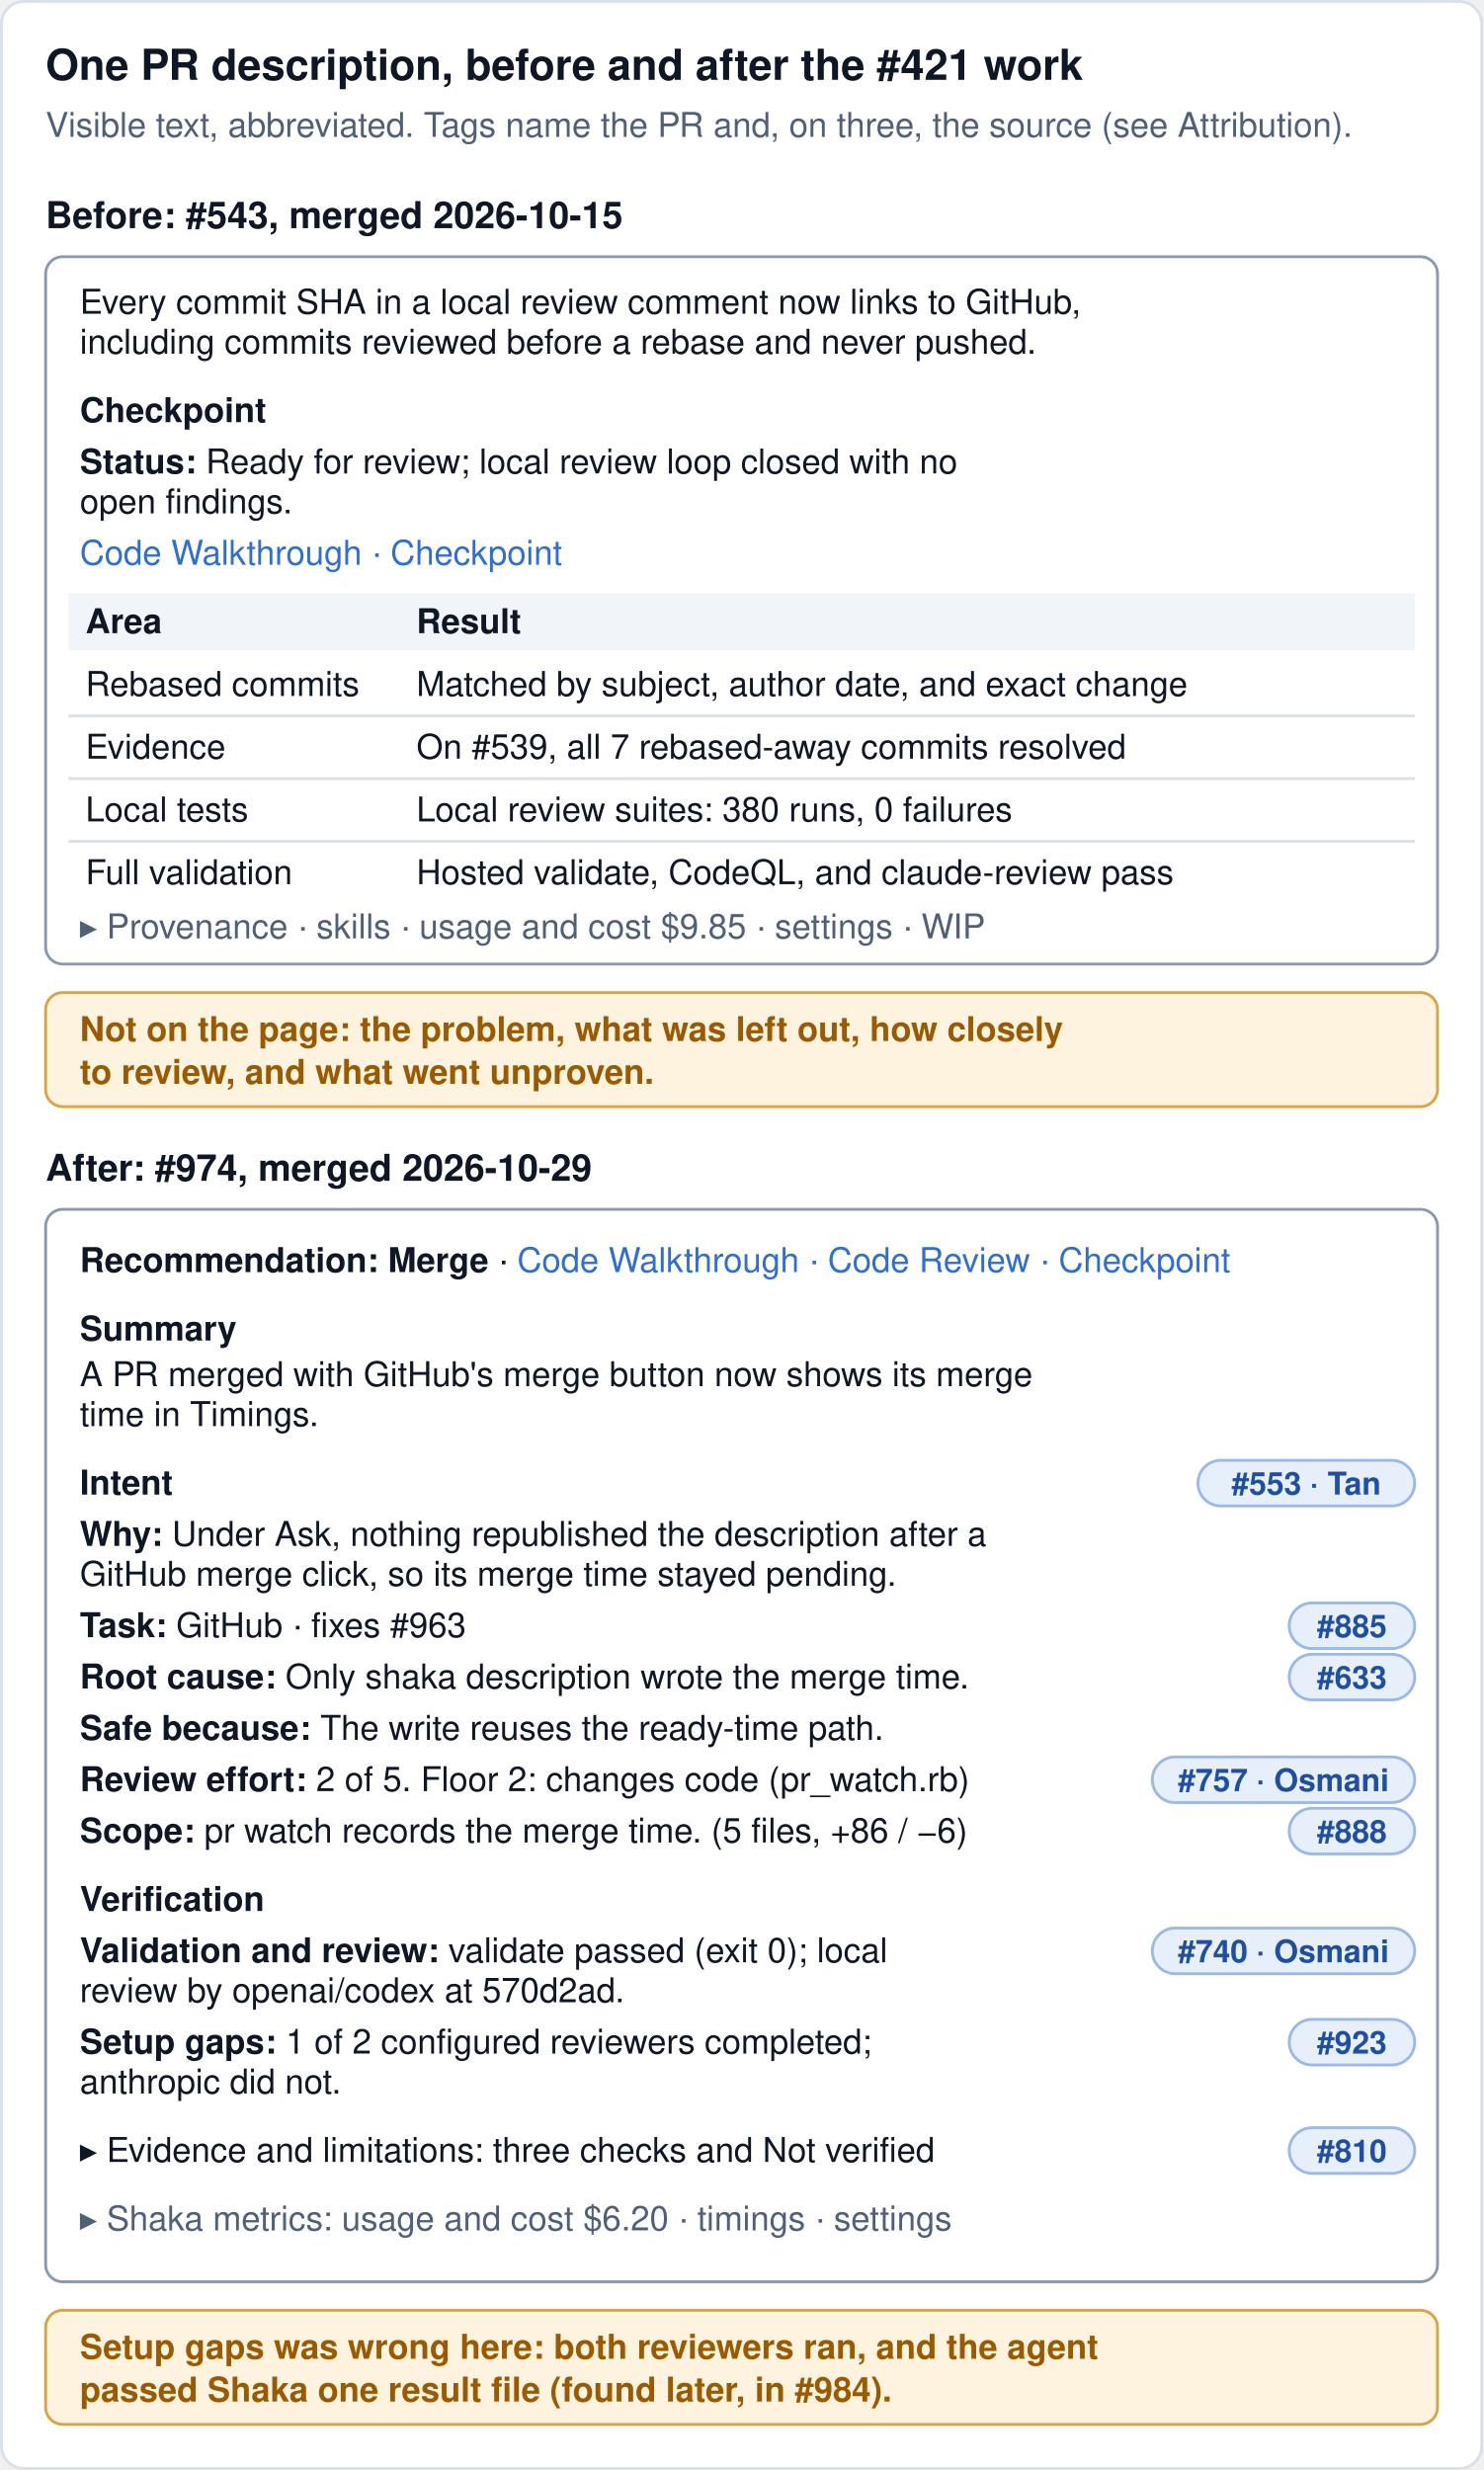
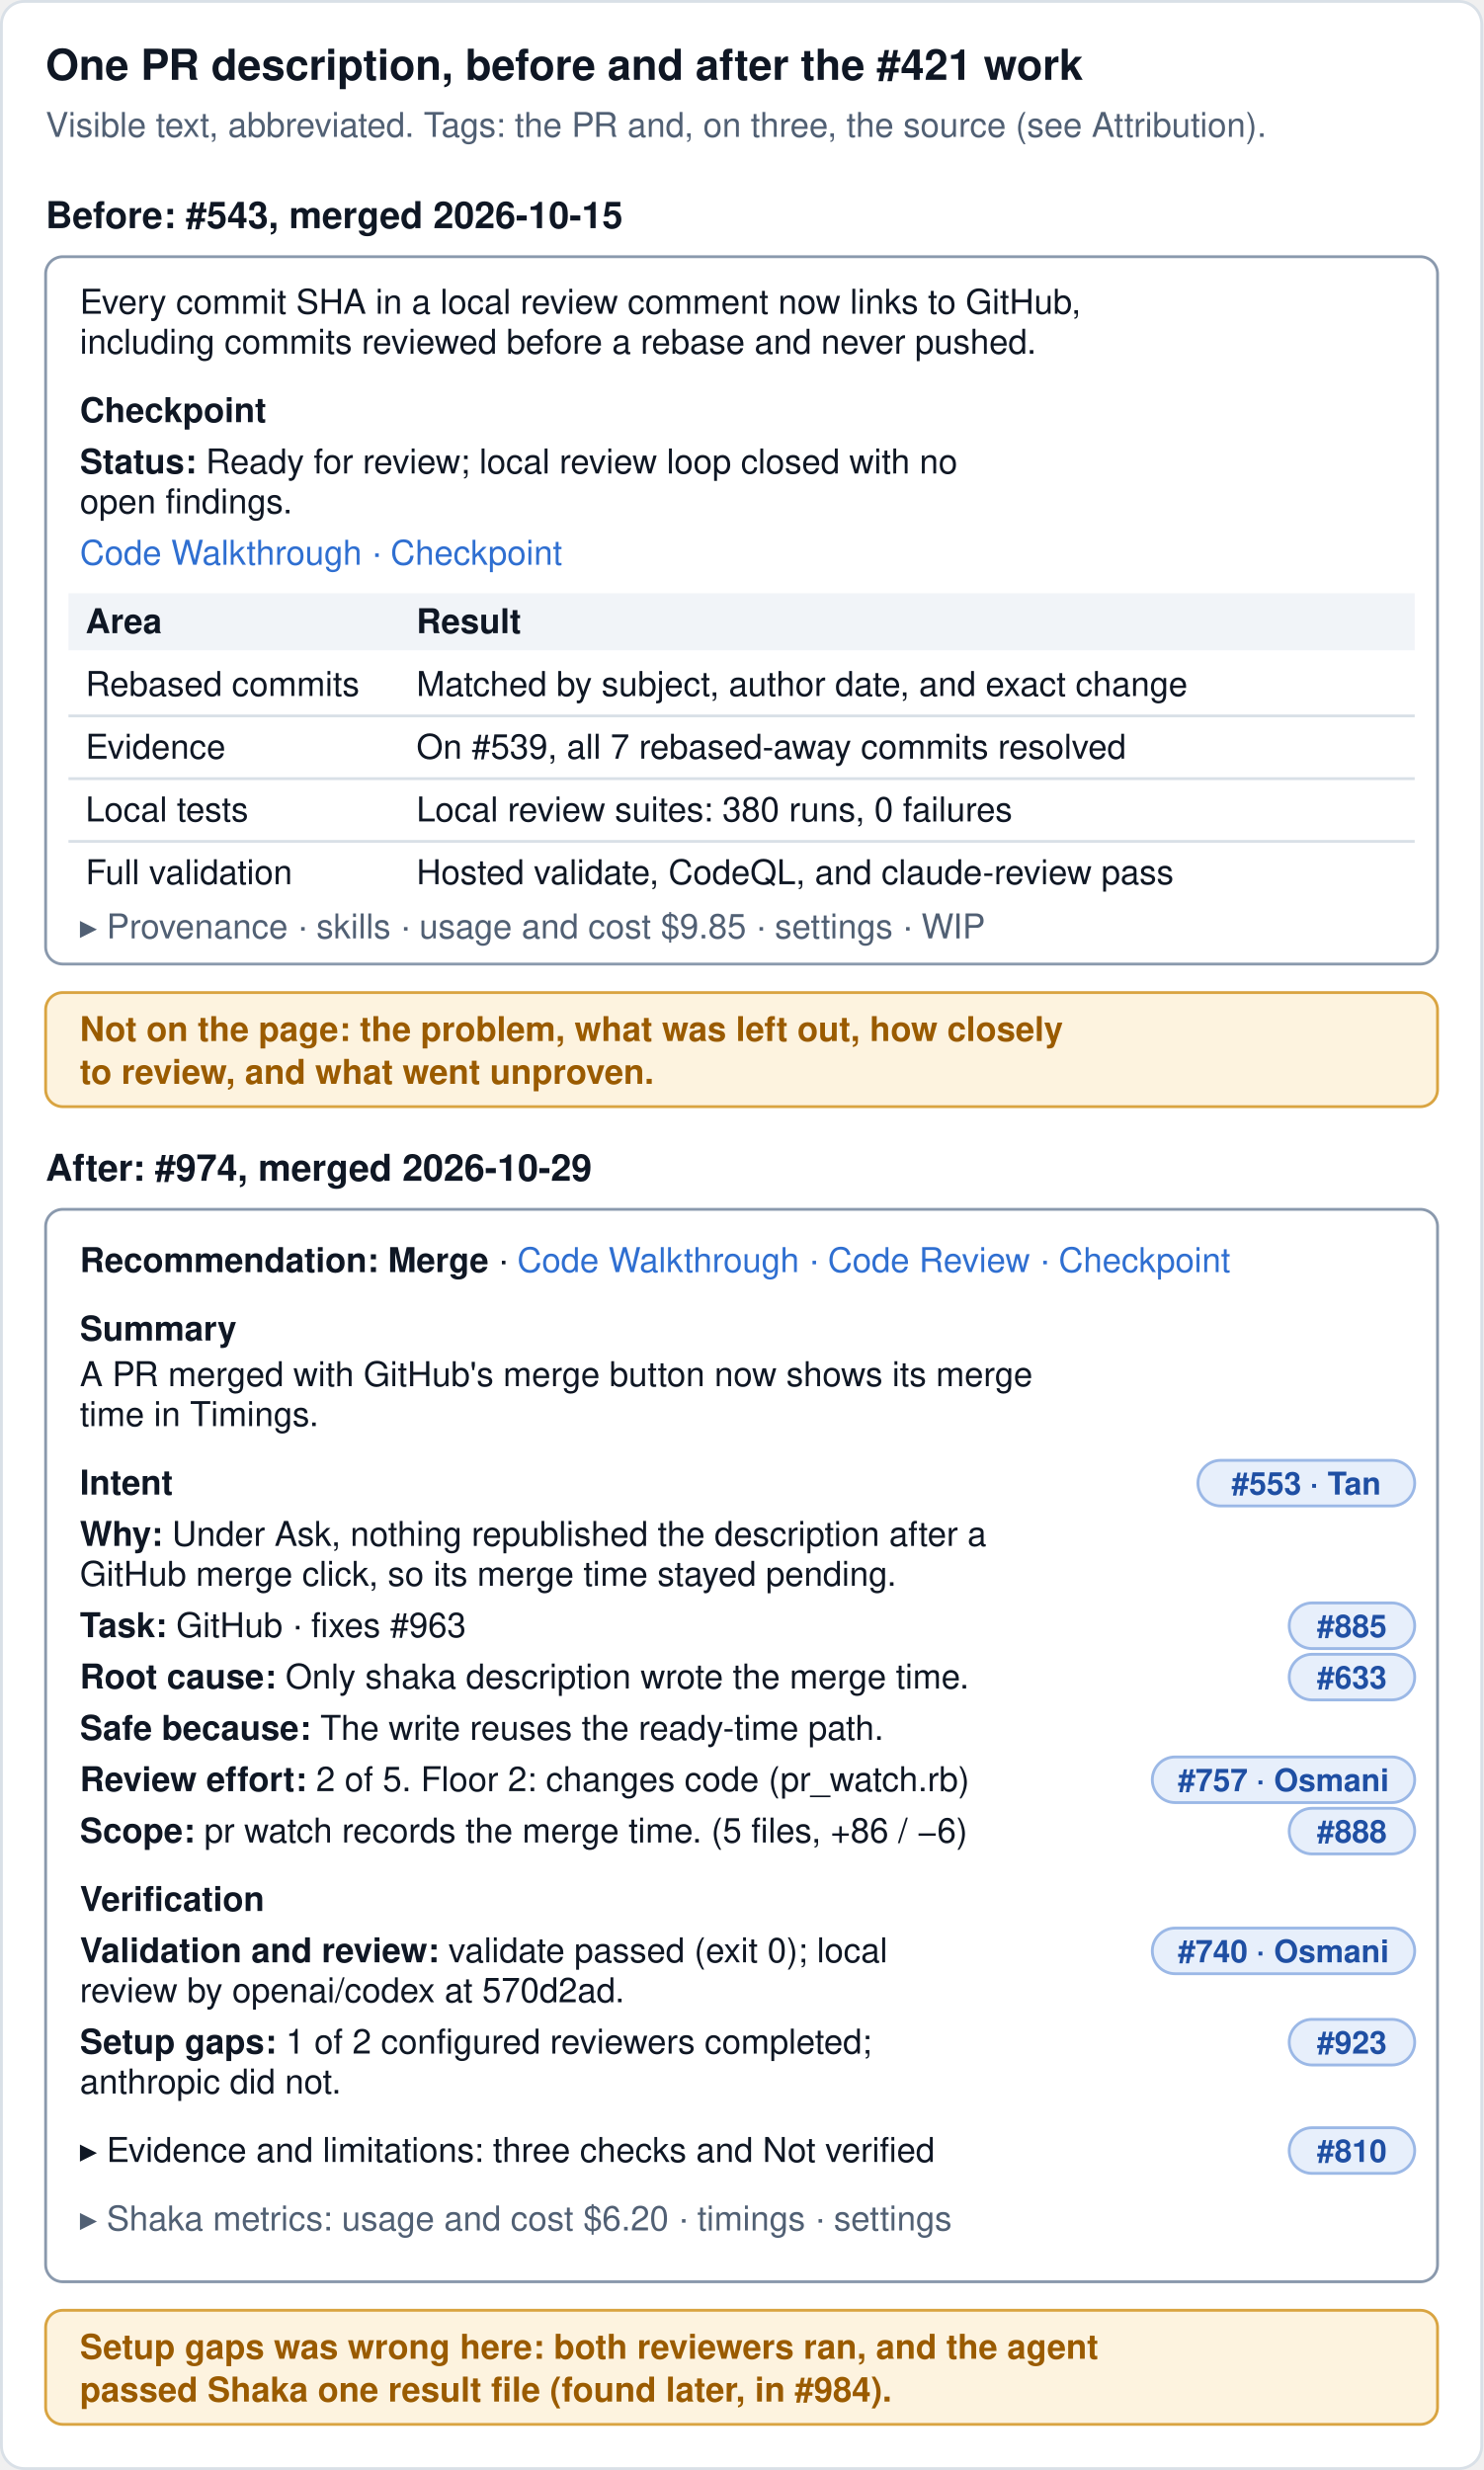
<svg xmlns="http://www.w3.org/2000/svg" viewBox="0 0 520 866" width="520" role="img" aria-labelledby="t d">
  <style>
.bg{fill:#fff;stroke:#d9e0e7}
text{font-family:ui-sans-serif,-apple-system,"Segoe UI",Helvetica,Arial,sans-serif;fill:#0f1724}
.h{font-size:15px;font-weight:600}
.p{font-size:13px;font-weight:600}
.u{font-size:12px}
.b{font-weight:600}
.m{fill:#516074}
.page{fill:#fff;stroke:#8a99ad}
.bar{fill:#f1f4f8}
.ln{stroke:#d9e0e7;stroke-width:1}
.lnk{fill:#2f6fd1}
.tag{fill:#e7effb;stroke:#9bb8e6}
.tt{fill:#1f4fa3;font-size:11px;font-weight:700;text-anchor:middle}
.warn{fill:#9a5b00}
.wbox{fill:#fdf3df;stroke:#d9a441}
@media (prefers-color-scheme:dark){
.bg{fill:#0f1724;stroke:#2a3648}
text{fill:#e6edf5}
.m{fill:#9fb0c3}
.page{fill:#131d2b;stroke:#3a4a60}
.bar{fill:#1b2738}
.ln{stroke:#2a3648}
.lnk{fill:#7fb0ff}
.tag{fill:#1d2f4d;stroke:#3d5f99}
.tt{fill:#a9c8ff}
.warn{fill:#e0a13a}
.wbox{fill:#2b2212;stroke:#8a6420}
}
</style>
  <rect class="bg" x="0.5" y="0.5" width="519" height="865" rx="8" />
  <text class="h" x="16" y="28">One PR description, before and after the #421 work</text>
-   <text class="u m" x="16" y="48">Visible text, abbreviated. Tags name the PR and, on three, the source (see Attribution).</text>
+   <text class="u m" x="16" y="48">Visible text, abbreviated. Tags: the PR and, on three, the source (see Attribution).</text>
  <text class="p" x="16" y="80">Before: #543, merged 2026-10-15</text>
  <rect class="page" x="16" y="90" width="488" height="248" rx="6" />
  <text class="u" x="28" y="110">Every commit SHA in a local review comment now links to GitHub,</text>
  <text class="u" x="28" y="124">including commits reviewed before a rebase and never pushed.</text>
  <text class="u b" x="28" y="148">Checkpoint</text>
  <text class="u" x="28" y="166">
    <tspan class="b">Status:</tspan> Ready for review; local review loop closed with no</text>
  <text class="u" x="28" y="180">open findings.</text>
  <text class="u lnk" x="28" y="198">Code Walkthrough · Checkpoint</text>
  <rect class="bar" x="24" y="208" width="472" height="20" />
  <text class="u b" x="30" y="222">Area</text>
  <text class="u b" x="146" y="222">Result</text>
  <text class="u" x="30" y="244">Rebased commits</text>
  <text class="u" x="146" y="244">Matched by subject, author date, and exact change</text>
  <line class="ln" x1="24" y1="251" x2="496" y2="251" />
  <text class="u" x="30" y="266">Evidence</text>
  <text class="u" x="146" y="266">On #539, all 7 rebased-away commits resolved</text>
  <line class="ln" x1="24" y1="273" x2="496" y2="273" />
  <text class="u" x="30" y="288">Local tests</text>
  <text class="u" x="146" y="288">Local review suites: 380 runs, 0 failures</text>
  <line class="ln" x1="24" y1="295" x2="496" y2="295" />
  <text class="u" x="30" y="310">Full validation</text>
  <text class="u" x="146" y="310">Hosted validate, CodeQL, and claude-review pass</text>
  <text class="u m" x="28" y="329">▸ Provenance · skills · usage and cost $9.85 · settings · WIP</text>
  <rect class="wbox" x="16" y="348" width="488" height="40" rx="6" />
  <text class="u warn b" x="28" y="365">Not on the page: the problem, what was left out, how closely</text>
  <text class="u warn b" x="28" y="380">to review, and what went unproven.</text>
  <text class="p" x="16" y="414">After: #974, merged 2026-10-29</text>
  <rect class="page" x="16" y="424" width="488" height="376" rx="6" />
  <text class="u" x="28" y="446">
    <tspan class="b">Recommendation: Merge</tspan> · <tspan class="lnk">Code Walkthrough · Code Review · Checkpoint</tspan>
  </text>
  <text class="u b" x="28" y="470">Summary</text>
  <text class="u" x="28" y="486">A PR merged with GitHub's merge button now shows its merge</text>
  <text class="u" x="28" y="500">time in Timings.</text>
  <text class="u b" x="28" y="524">Intent</text>
  <rect class="tag" x="420" y="512" width="76" height="16" rx="8" />
  <text class="tt" x="458" y="524">#553 · Tan</text>
  <text class="u" x="28" y="542">
    <tspan class="b">Why:</tspan> Under Ask, nothing republished the description after a</text>
  <text class="u" x="28" y="556">GitHub merge click, so its merge time stayed pending.</text>
  <text class="u" x="28" y="574">
    <tspan class="b">Task:</tspan> GitHub · fixes #963</text>
  <rect class="tag" x="452" y="562" width="44" height="16" rx="8" />
  <text class="tt" x="474" y="574">#885</text>
  <text class="u" x="28" y="592">
    <tspan class="b">Root cause:</tspan> Only shaka description wrote the merge time.</text>
  <rect class="tag" x="452" y="580" width="44" height="16" rx="8" />
  <text class="tt" x="474" y="592">#633</text>
  <text class="u" x="28" y="610">
    <tspan class="b">Safe because:</tspan> The write reuses the ready-time path.</text>
  <text class="u" x="28" y="628">
    <tspan class="b">Review effort:</tspan> 2 of 5. Floor 2: changes code (pr_watch.rb)</text>
  <rect class="tag" x="404" y="616" width="92" height="16" rx="8" />
  <text class="tt" x="450" y="628">#757 · Osmani</text>
  <text class="u" x="28" y="646">
    <tspan class="b">Scope:</tspan> pr watch records the merge time. (5 files, +86 / −6)</text>
  <rect class="tag" x="452" y="634" width="44" height="16" rx="8" />
  <text class="tt" x="474" y="646">#888</text>
  <text class="u b" x="28" y="670">Verification</text>
  <text class="u" x="28" y="688">
    <tspan class="b">Validation and review:</tspan> validate passed (exit 0); local</text>
  <rect class="tag" x="404" y="676" width="92" height="16" rx="8" />
  <text class="tt" x="450" y="688">#740 · Osmani</text>
  <text class="u" x="28" y="702">review by openai/codex at 570d2ad.</text>
  <text class="u" x="28" y="720">
    <tspan class="b">Setup gaps:</tspan> 1 of 2 configured reviewers completed;</text>
  <rect class="tag" x="452" y="708" width="44" height="16" rx="8" />
  <text class="tt" x="474" y="720">#923</text>
  <text class="u" x="28" y="734">anthropic did not.</text>
  <text class="u" x="28" y="758">▸ Evidence and limitations: three checks and Not verified</text>
  <rect class="tag" x="452" y="746" width="44" height="16" rx="8" />
  <text class="tt" x="474" y="758">#810</text>
  <text class="u m" x="28" y="782">▸ Shaka metrics: usage and cost $6.20 · timings · settings</text>
  <rect class="wbox" x="16" y="810" width="488" height="40" rx="6" />
  <text class="u warn b" x="28" y="827">Setup gaps was wrong here: both reviewers ran, and the agent</text>
  <text class="u warn b" x="28" y="842">passed Shaka one result file (found later, in #984).</text>
</svg>
